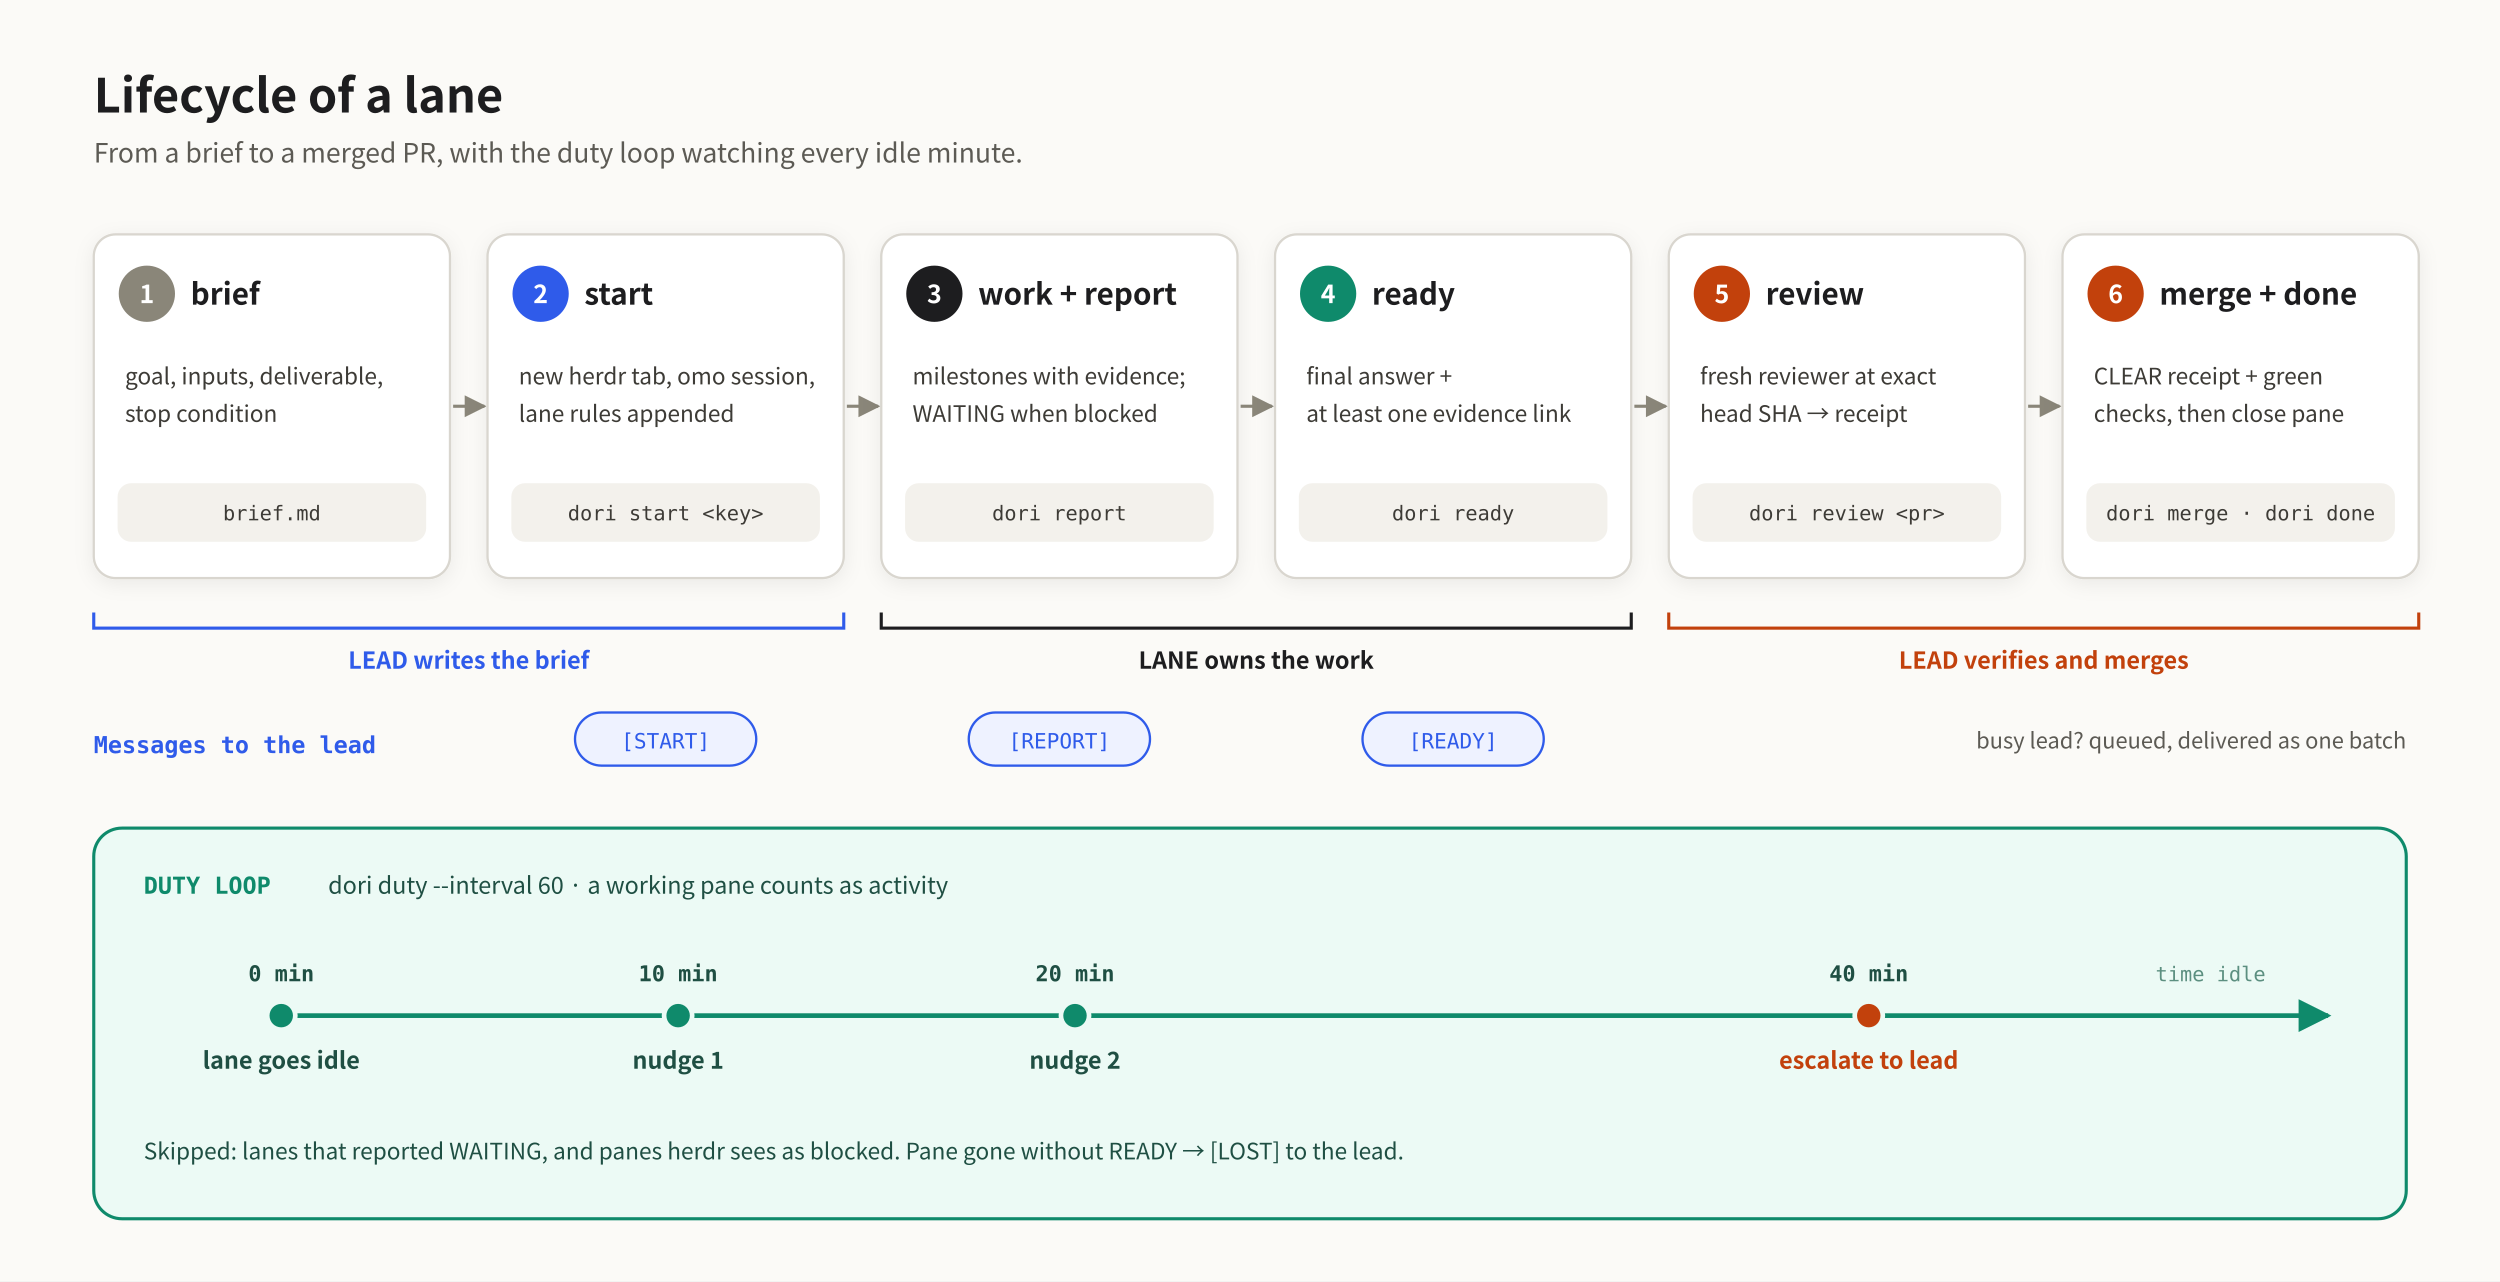
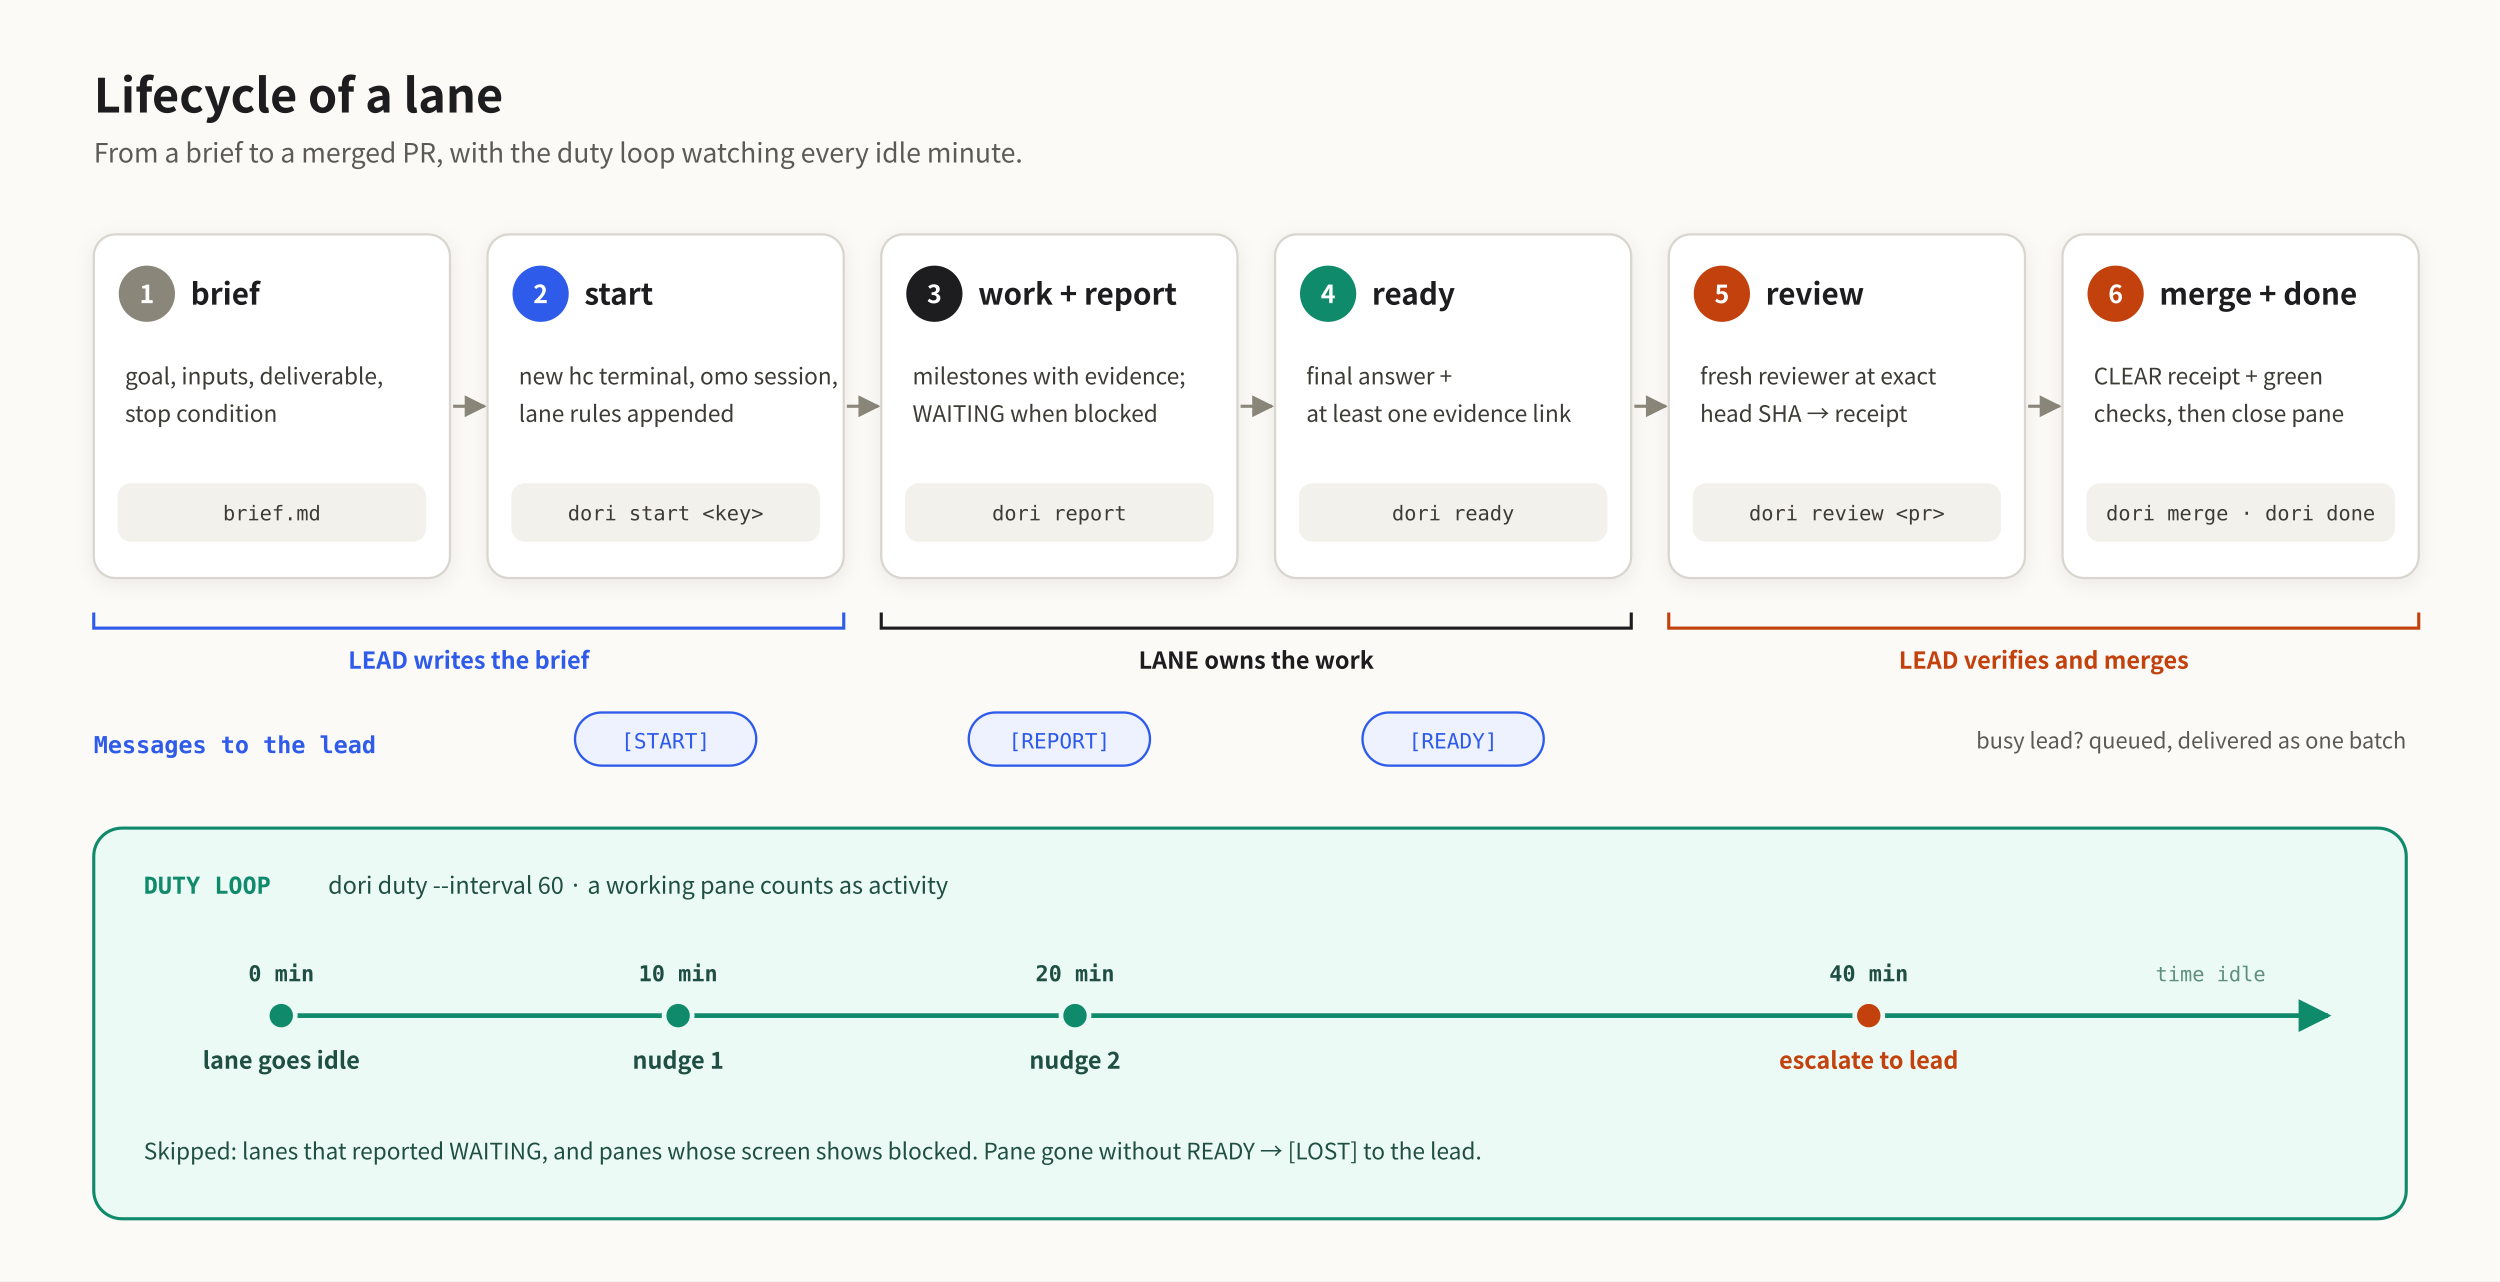
<svg xmlns="http://www.w3.org/2000/svg" width="1600" height="820" viewBox="0 0 1600 820">
  <defs>
    <marker id="a8a8679" viewBox="0 0 10 10" refX="9" refY="5" markerWidth="7" markerHeight="7" orient="auto">
      <path d="M0,0 L10,5 L0,10 z" fill="#8a8679" />
    </marker>
    <marker id="a0f8a6b" viewBox="0 0 10 10" refX="9" refY="5" markerWidth="7" markerHeight="7" orient="auto">
      <path d="M0,0 L10,5 L0,10 z" fill="#0f8a6b" />
    </marker>
    <filter id="sh" x="-10%" y="-10%" width="120%" height="130%">
      <feDropShadow dx="0" dy="3" stdDeviation="6" flood-color="#000" flood-opacity="0.07" />
    </filter>
  </defs>
  <rect width="1600" height="820" fill="#fbfaf7" />
  <text x="60" y="72" font-family="'Noto Sans CJK JP','DejaVu Sans',sans-serif" font-size="30" font-weight="700" fill="#1d1d1f" text-anchor="start">Lifecycle of a lane</text>
  <text x="60" y="104" font-family="'Noto Sans CJK JP','DejaVu Sans',sans-serif" font-size="17" font-weight="400" fill="#5c5a54" text-anchor="start">From a brief to a merged PR, with the duty loop watching every idle minute.</text>
  <g filter="url(#sh)">
    <rect x="60" y="150" width="228" height="220" rx="14" fill="#fff" stroke="#d9d6cf" stroke-width="1.5" />
  </g>
  <circle cx="94" cy="188" r="18" fill="#8a8679" />
  <text x="94" y="194" font-family="'Noto Sans CJK JP','DejaVu Sans',sans-serif" font-size="16" font-weight="700" fill="#fff" text-anchor="middle">1</text>
  <text x="122" y="195" font-family="'Noto Sans CJK JP','DejaVu Sans',sans-serif" font-size="19" font-weight="700" fill="#1d1d1f" text-anchor="start">brief</text>
  <text x="80" y="246" font-family="'Noto Sans CJK JP','DejaVu Sans',sans-serif" font-size="14.5" font-weight="400" fill="#3d3b36" text-anchor="start">goal, inputs, deliverable,</text>
  <text x="80" y="270" font-family="'Noto Sans CJK JP','DejaVu Sans',sans-serif" font-size="14.5" font-weight="400" fill="#3d3b36" text-anchor="start">stop condition</text>
  <rect x="76" y="310" width="196" height="36" rx="8" fill="#f3f1ec" stroke="#f3f1ec" stroke-width="1.5" />
  <text x="174" y="333" font-family="'DejaVu Sans Mono',monospace" font-size="13" font-weight="400" fill="#3d3b36" text-anchor="middle">brief.md</text>
  <line x1="290" y1="260" x2="310" y2="260" stroke="#8a8679" stroke-width="2" marker-end="url(#a8a8679)" />
  <g filter="url(#sh)">
    <rect x="312" y="150" width="228" height="220" rx="14" fill="#fff" stroke="#d9d6cf" stroke-width="1.5" />
  </g>
  <circle cx="346" cy="188" r="18" fill="#2f5bea" />
  <text x="346" y="194" font-family="'Noto Sans CJK JP','DejaVu Sans',sans-serif" font-size="16" font-weight="700" fill="#fff" text-anchor="middle">2</text>
  <text x="374" y="195" font-family="'Noto Sans CJK JP','DejaVu Sans',sans-serif" font-size="19" font-weight="700" fill="#1d1d1f" text-anchor="start">start</text>
-   <text x="332" y="246" font-family="'Noto Sans CJK JP','DejaVu Sans',sans-serif" font-size="14.5" font-weight="400" fill="#3d3b36" text-anchor="start">new herdr tab, omo session,</text>
+   <text x="332" y="246" font-family="'Noto Sans CJK JP','DejaVu Sans',sans-serif" font-size="14.5" font-weight="400" fill="#3d3b36" text-anchor="start">new hc terminal, omo session,</text>
  <text x="332" y="270" font-family="'Noto Sans CJK JP','DejaVu Sans',sans-serif" font-size="14.5" font-weight="400" fill="#3d3b36" text-anchor="start">lane rules appended</text>
  <rect x="328" y="310" width="196" height="36" rx="8" fill="#f3f1ec" stroke="#f3f1ec" stroke-width="1.5" />
  <text x="426" y="333" font-family="'DejaVu Sans Mono',monospace" font-size="13" font-weight="400" fill="#3d3b36" text-anchor="middle">dori start &lt;key&gt;</text>
  <line x1="542" y1="260" x2="562" y2="260" stroke="#8a8679" stroke-width="2" marker-end="url(#a8a8679)" />
  <g filter="url(#sh)">
    <rect x="564" y="150" width="228" height="220" rx="14" fill="#fff" stroke="#d9d6cf" stroke-width="1.5" />
  </g>
  <circle cx="598" cy="188" r="18" fill="#1d1d1f" />
  <text x="598" y="194" font-family="'Noto Sans CJK JP','DejaVu Sans',sans-serif" font-size="16" font-weight="700" fill="#fff" text-anchor="middle">3</text>
  <text x="626" y="195" font-family="'Noto Sans CJK JP','DejaVu Sans',sans-serif" font-size="19" font-weight="700" fill="#1d1d1f" text-anchor="start">work + report</text>
  <text x="584" y="246" font-family="'Noto Sans CJK JP','DejaVu Sans',sans-serif" font-size="14.5" font-weight="400" fill="#3d3b36" text-anchor="start">milestones with evidence;</text>
  <text x="584" y="270" font-family="'Noto Sans CJK JP','DejaVu Sans',sans-serif" font-size="14.5" font-weight="400" fill="#3d3b36" text-anchor="start">WAITING when blocked</text>
  <rect x="580" y="310" width="196" height="36" rx="8" fill="#f3f1ec" stroke="#f3f1ec" stroke-width="1.5" />
  <text x="678" y="333" font-family="'DejaVu Sans Mono',monospace" font-size="13" font-weight="400" fill="#3d3b36" text-anchor="middle">dori report</text>
  <line x1="794" y1="260" x2="814" y2="260" stroke="#8a8679" stroke-width="2" marker-end="url(#a8a8679)" />
  <g filter="url(#sh)">
    <rect x="816" y="150" width="228" height="220" rx="14" fill="#fff" stroke="#d9d6cf" stroke-width="1.5" />
  </g>
  <circle cx="850" cy="188" r="18" fill="#0f8a6b" />
  <text x="850" y="194" font-family="'Noto Sans CJK JP','DejaVu Sans',sans-serif" font-size="16" font-weight="700" fill="#fff" text-anchor="middle">4</text>
  <text x="878" y="195" font-family="'Noto Sans CJK JP','DejaVu Sans',sans-serif" font-size="19" font-weight="700" fill="#1d1d1f" text-anchor="start">ready</text>
  <text x="836" y="246" font-family="'Noto Sans CJK JP','DejaVu Sans',sans-serif" font-size="14.5" font-weight="400" fill="#3d3b36" text-anchor="start">final answer +</text>
  <text x="836" y="270" font-family="'Noto Sans CJK JP','DejaVu Sans',sans-serif" font-size="14.5" font-weight="400" fill="#3d3b36" text-anchor="start">at least one evidence link</text>
  <rect x="832" y="310" width="196" height="36" rx="8" fill="#f3f1ec" stroke="#f3f1ec" stroke-width="1.5" />
  <text x="930" y="333" font-family="'DejaVu Sans Mono',monospace" font-size="13" font-weight="400" fill="#3d3b36" text-anchor="middle">dori ready</text>
  <line x1="1046" y1="260" x2="1066" y2="260" stroke="#8a8679" stroke-width="2" marker-end="url(#a8a8679)" />
  <g filter="url(#sh)">
    <rect x="1068" y="150" width="228" height="220" rx="14" fill="#fff" stroke="#d9d6cf" stroke-width="1.5" />
  </g>
  <circle cx="1102" cy="188" r="18" fill="#c2410c" />
  <text x="1102" y="194" font-family="'Noto Sans CJK JP','DejaVu Sans',sans-serif" font-size="16" font-weight="700" fill="#fff" text-anchor="middle">5</text>
  <text x="1130" y="195" font-family="'Noto Sans CJK JP','DejaVu Sans',sans-serif" font-size="19" font-weight="700" fill="#1d1d1f" text-anchor="start">review</text>
  <text x="1088" y="246" font-family="'Noto Sans CJK JP','DejaVu Sans',sans-serif" font-size="14.5" font-weight="400" fill="#3d3b36" text-anchor="start">fresh reviewer at exact</text>
  <text x="1088" y="270" font-family="'Noto Sans CJK JP','DejaVu Sans',sans-serif" font-size="14.5" font-weight="400" fill="#3d3b36" text-anchor="start">head SHA → receipt</text>
  <rect x="1084" y="310" width="196" height="36" rx="8" fill="#f3f1ec" stroke="#f3f1ec" stroke-width="1.5" />
  <text x="1182" y="333" font-family="'DejaVu Sans Mono',monospace" font-size="13" font-weight="400" fill="#3d3b36" text-anchor="middle">dori review &lt;pr&gt;</text>
  <line x1="1298" y1="260" x2="1318" y2="260" stroke="#8a8679" stroke-width="2" marker-end="url(#a8a8679)" />
  <g filter="url(#sh)">
    <rect x="1320" y="150" width="228" height="220" rx="14" fill="#fff" stroke="#d9d6cf" stroke-width="1.5" />
  </g>
  <circle cx="1354" cy="188" r="18" fill="#c2410c" />
  <text x="1354" y="194" font-family="'Noto Sans CJK JP','DejaVu Sans',sans-serif" font-size="16" font-weight="700" fill="#fff" text-anchor="middle">6</text>
  <text x="1382" y="195" font-family="'Noto Sans CJK JP','DejaVu Sans',sans-serif" font-size="19" font-weight="700" fill="#1d1d1f" text-anchor="start">merge + done</text>
  <text x="1340" y="246" font-family="'Noto Sans CJK JP','DejaVu Sans',sans-serif" font-size="14.5" font-weight="400" fill="#3d3b36" text-anchor="start">CLEAR receipt + green</text>
  <text x="1340" y="270" font-family="'Noto Sans CJK JP','DejaVu Sans',sans-serif" font-size="14.5" font-weight="400" fill="#3d3b36" text-anchor="start">checks, then close pane</text>
  <rect x="1336" y="310" width="196" height="36" rx="8" fill="#f3f1ec" stroke="#f3f1ec" stroke-width="1.5" />
  <text x="1434" y="333" font-family="'DejaVu Sans Mono',monospace" font-size="13" font-weight="400" fill="#3d3b36" text-anchor="middle">dori merge · dori done</text>
  <path d="M60 392 L60 402 L540 402 L540 392" fill="none" stroke="#2f5bea" stroke-width="2" />
  <text x="300" y="428" font-family="'Noto Sans CJK JP','DejaVu Sans',sans-serif" font-size="15" font-weight="600" fill="#2f5bea" text-anchor="middle">LEAD writes the brief</text>
  <path d="M564 392 L564 402 L1044 402 L1044 392" fill="none" stroke="#1d1d1f" stroke-width="2" />
  <text x="804" y="428" font-family="'Noto Sans CJK JP','DejaVu Sans',sans-serif" font-size="15" font-weight="600" fill="#1d1d1f" text-anchor="middle">LANE owns the work</text>
  <path d="M1068 392 L1068 402 L1548 402 L1548 392" fill="none" stroke="#c2410c" stroke-width="2" />
  <text x="1308" y="428" font-family="'Noto Sans CJK JP','DejaVu Sans',sans-serif" font-size="15" font-weight="600" fill="#c2410c" text-anchor="middle">LEAD verifies and merges</text>
  <text x="60" y="482" font-family="'DejaVu Sans Mono',monospace" font-size="15" font-weight="700" fill="#2f5bea" text-anchor="start">Messages to the lead</text>
  <rect x="368" y="456" width="116" height="34" rx="17" fill="#eef2ff" stroke="#2f5bea" stroke-width="1.5" />
  <text x="426" y="479" font-family="'DejaVu Sans Mono',monospace" font-size="13.5" font-weight="400" fill="#2f5bea" text-anchor="middle">[START]</text>
  <rect x="620" y="456" width="116" height="34" rx="17" fill="#eef2ff" stroke="#2f5bea" stroke-width="1.5" />
  <text x="678" y="479" font-family="'DejaVu Sans Mono',monospace" font-size="13.5" font-weight="400" fill="#2f5bea" text-anchor="middle">[REPORT]</text>
  <rect x="872" y="456" width="116" height="34" rx="17" fill="#eef2ff" stroke="#2f5bea" stroke-width="1.5" />
  <text x="930" y="479" font-family="'DejaVu Sans Mono',monospace" font-size="13.5" font-weight="400" fill="#2f5bea" text-anchor="middle">[READY]</text>
  <text x="1540" y="479" font-family="'Noto Sans CJK JP','DejaVu Sans',sans-serif" font-size="14" font-weight="400" fill="#5c5a54" text-anchor="end">busy lead? queued, delivered as one batch</text>
  <rect x="60" y="530" width="1480" height="250" rx="18" fill="#ecfaf5" stroke="#0f8a6b" stroke-width="2" />
  <text x="92" y="572" font-family="'DejaVu Sans Mono',monospace" font-size="15" font-weight="700" fill="#0f8a6b" text-anchor="start">DUTY LOOP</text>
  <text x="210" y="572" font-family="'Noto Sans CJK JP','DejaVu Sans',sans-serif" font-size="15" font-weight="400" fill="#1f4f43" text-anchor="start">dori duty --interval 60   ·   a working pane counts as activity</text>
  <line x1="180" y1="650" x2="1490" y2="650" stroke="#0f8a6b" stroke-width="3" marker-end="url(#a0f8a6b)" />
  <circle cx="180" cy="650" r="9" fill="#0f8a6b" stroke="#ecfaf5" stroke-width="3" />
  <text x="180" y="628" font-family="'DejaVu Sans Mono',monospace" font-size="14" font-weight="700" fill="#1f4f43" text-anchor="middle">0 min</text>
  <text x="180" y="684" font-family="'Noto Sans CJK JP','DejaVu Sans',sans-serif" font-size="15" font-weight="600" fill="#1f4f43" text-anchor="middle">lane goes idle</text>
  <circle cx="434" cy="650" r="9" fill="#0f8a6b" stroke="#ecfaf5" stroke-width="3" />
  <text x="434" y="628" font-family="'DejaVu Sans Mono',monospace" font-size="14" font-weight="700" fill="#1f4f43" text-anchor="middle">10 min</text>
  <text x="434" y="684" font-family="'Noto Sans CJK JP','DejaVu Sans',sans-serif" font-size="15" font-weight="600" fill="#1f4f43" text-anchor="middle">nudge 1</text>
  <circle cx="688" cy="650" r="9" fill="#0f8a6b" stroke="#ecfaf5" stroke-width="3" />
  <text x="688" y="628" font-family="'DejaVu Sans Mono',monospace" font-size="14" font-weight="700" fill="#1f4f43" text-anchor="middle">20 min</text>
  <text x="688" y="684" font-family="'Noto Sans CJK JP','DejaVu Sans',sans-serif" font-size="15" font-weight="600" fill="#1f4f43" text-anchor="middle">nudge 2</text>
  <circle cx="1196" cy="650" r="9" fill="#c2410c" stroke="#ecfaf5" stroke-width="3" />
  <text x="1196" y="628" font-family="'DejaVu Sans Mono',monospace" font-size="14" font-weight="700" fill="#1f4f43" text-anchor="middle">40 min</text>
  <text x="1196" y="684" font-family="'Noto Sans CJK JP','DejaVu Sans',sans-serif" font-size="15" font-weight="600" fill="#c2410c" text-anchor="middle">escalate to lead</text>
  <text x="1450" y="628" font-family="'DejaVu Sans Mono',monospace" font-size="13" font-weight="400" fill="#5c8f80" text-anchor="end">time idle</text>
-   <text x="92" y="742" font-family="'Noto Sans CJK JP','DejaVu Sans',sans-serif" font-size="14.5" font-weight="400" fill="#1f4f43" text-anchor="start">Skipped: lanes that reported WAITING, and panes herdr sees as blocked.   Pane gone without READY → [LOST] to the lead.</text>
+   <text x="92" y="742" font-family="'Noto Sans CJK JP','DejaVu Sans',sans-serif" font-size="14.5" font-weight="400" fill="#1f4f43" text-anchor="start">Skipped: lanes that reported WAITING, and panes whose screen shows blocked.   Pane gone without READY → [LOST] to the lead.</text>
</svg>
